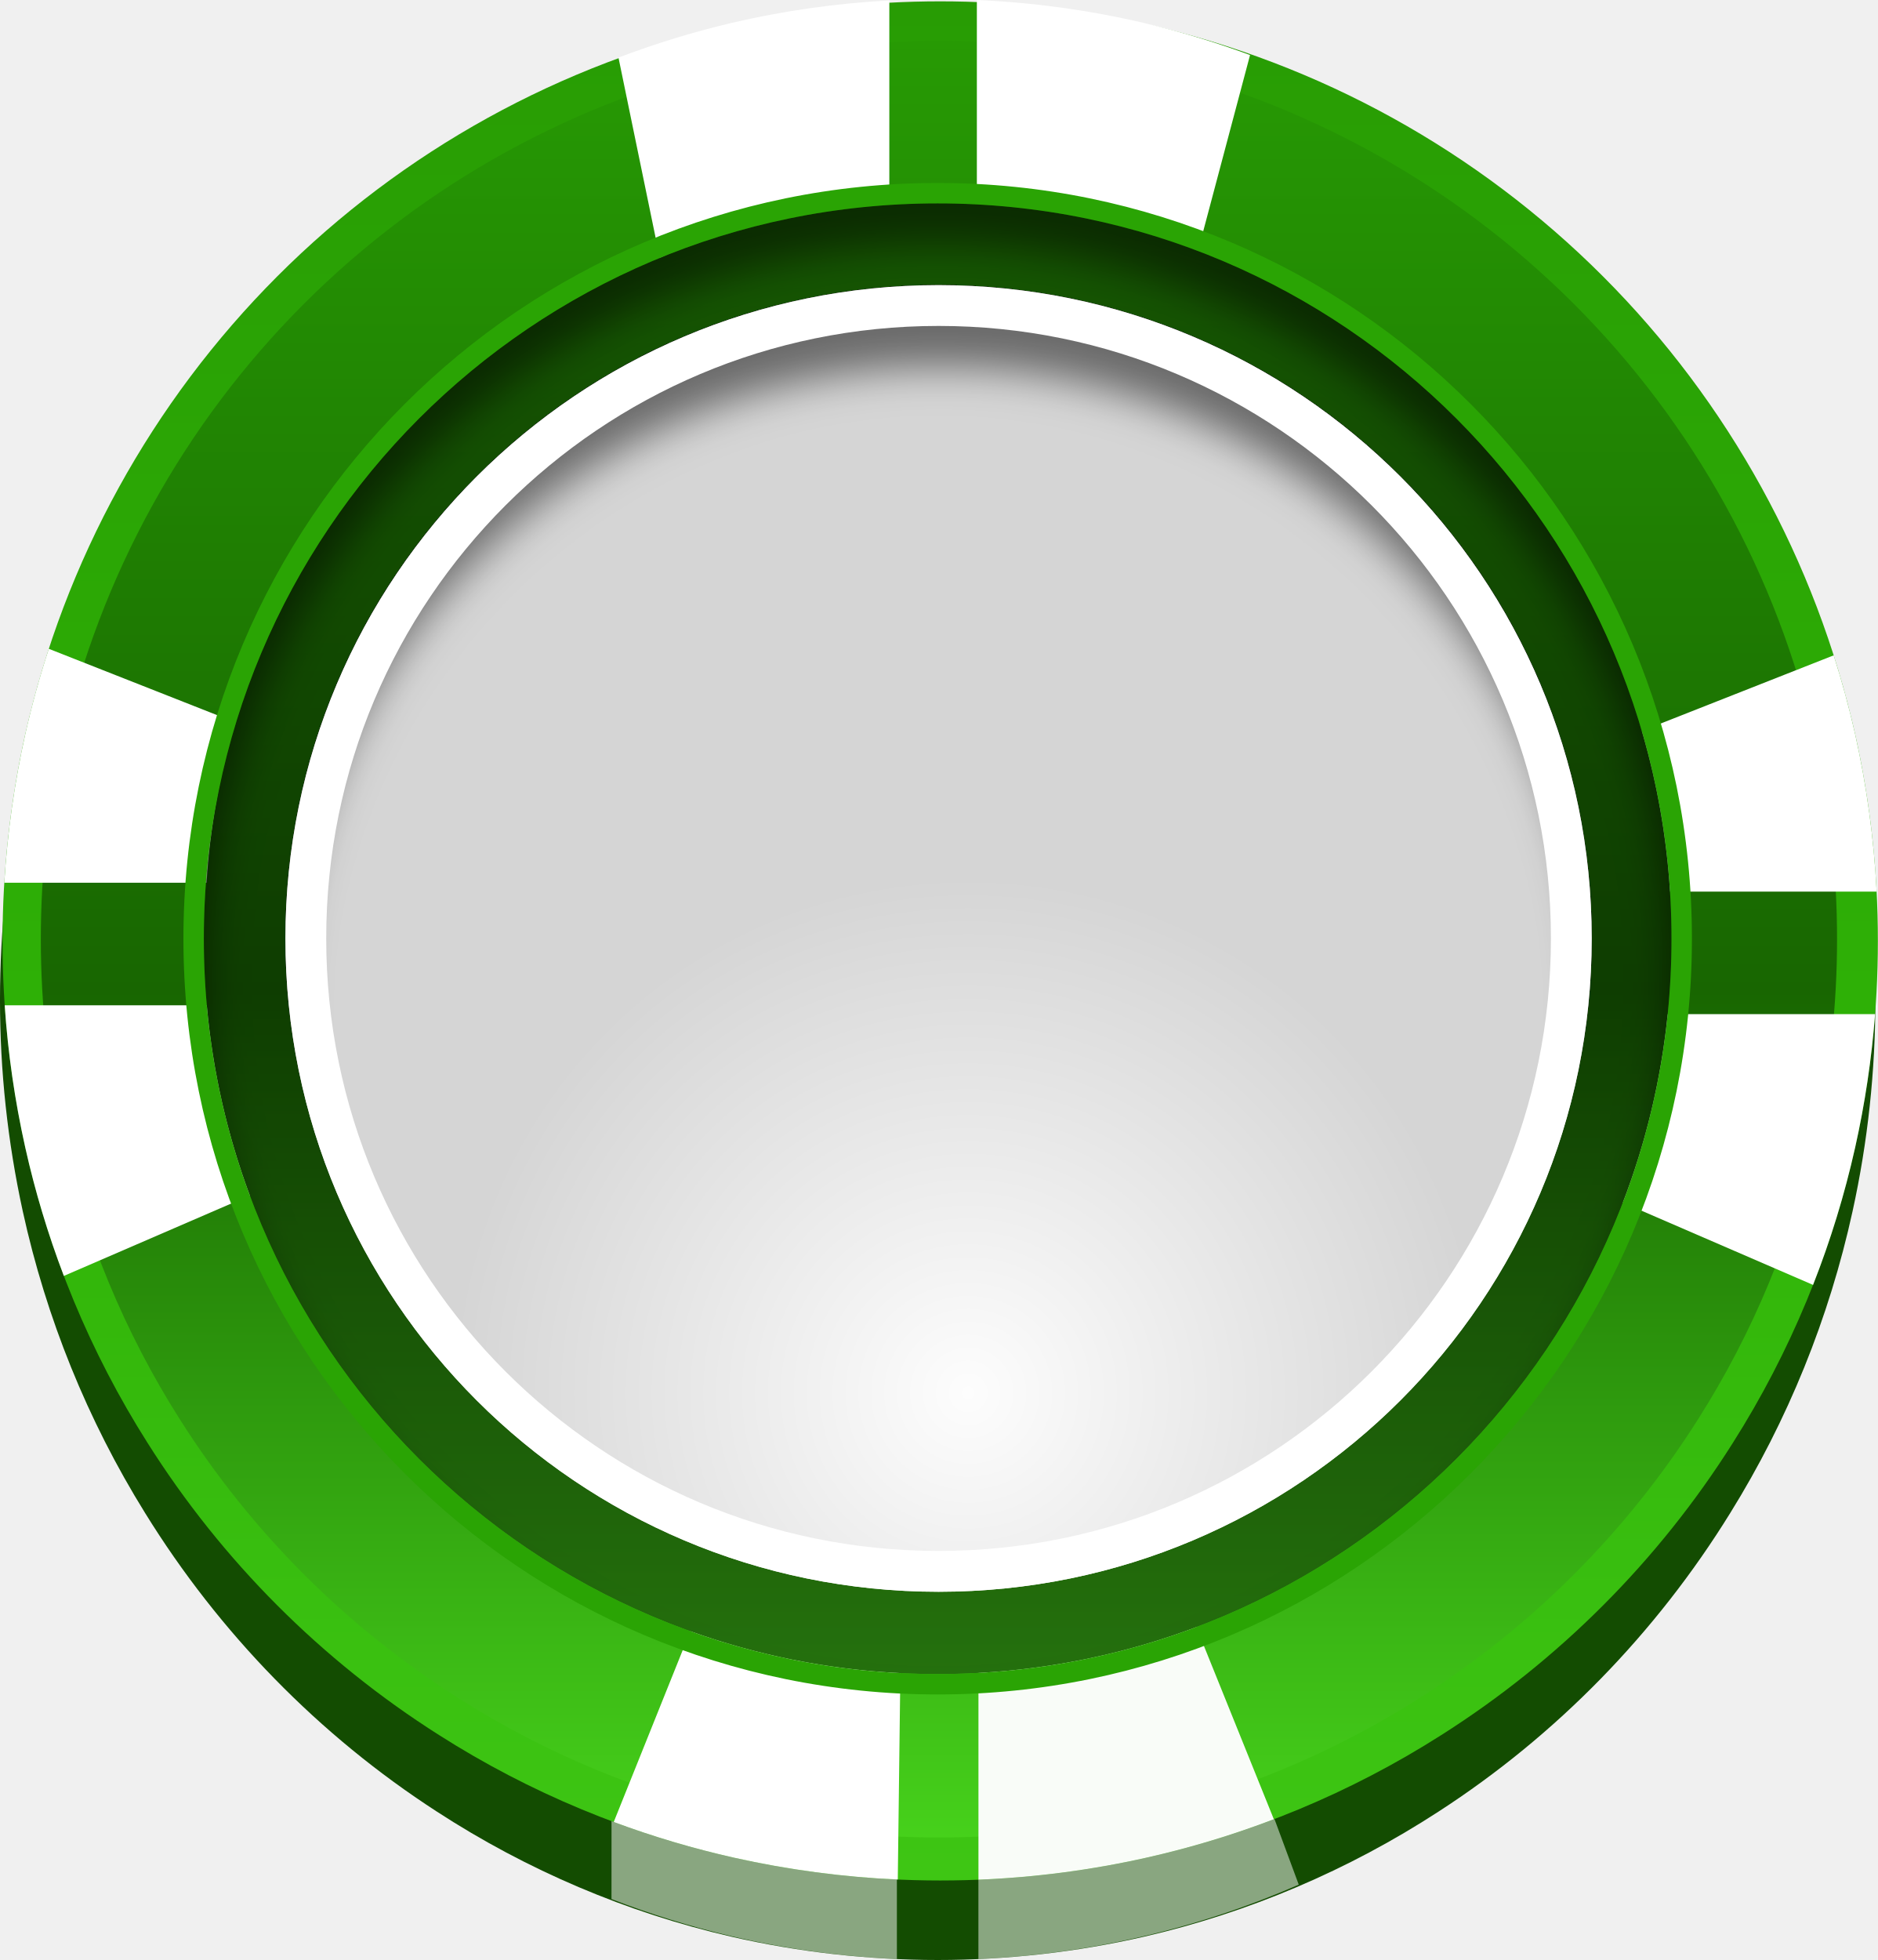
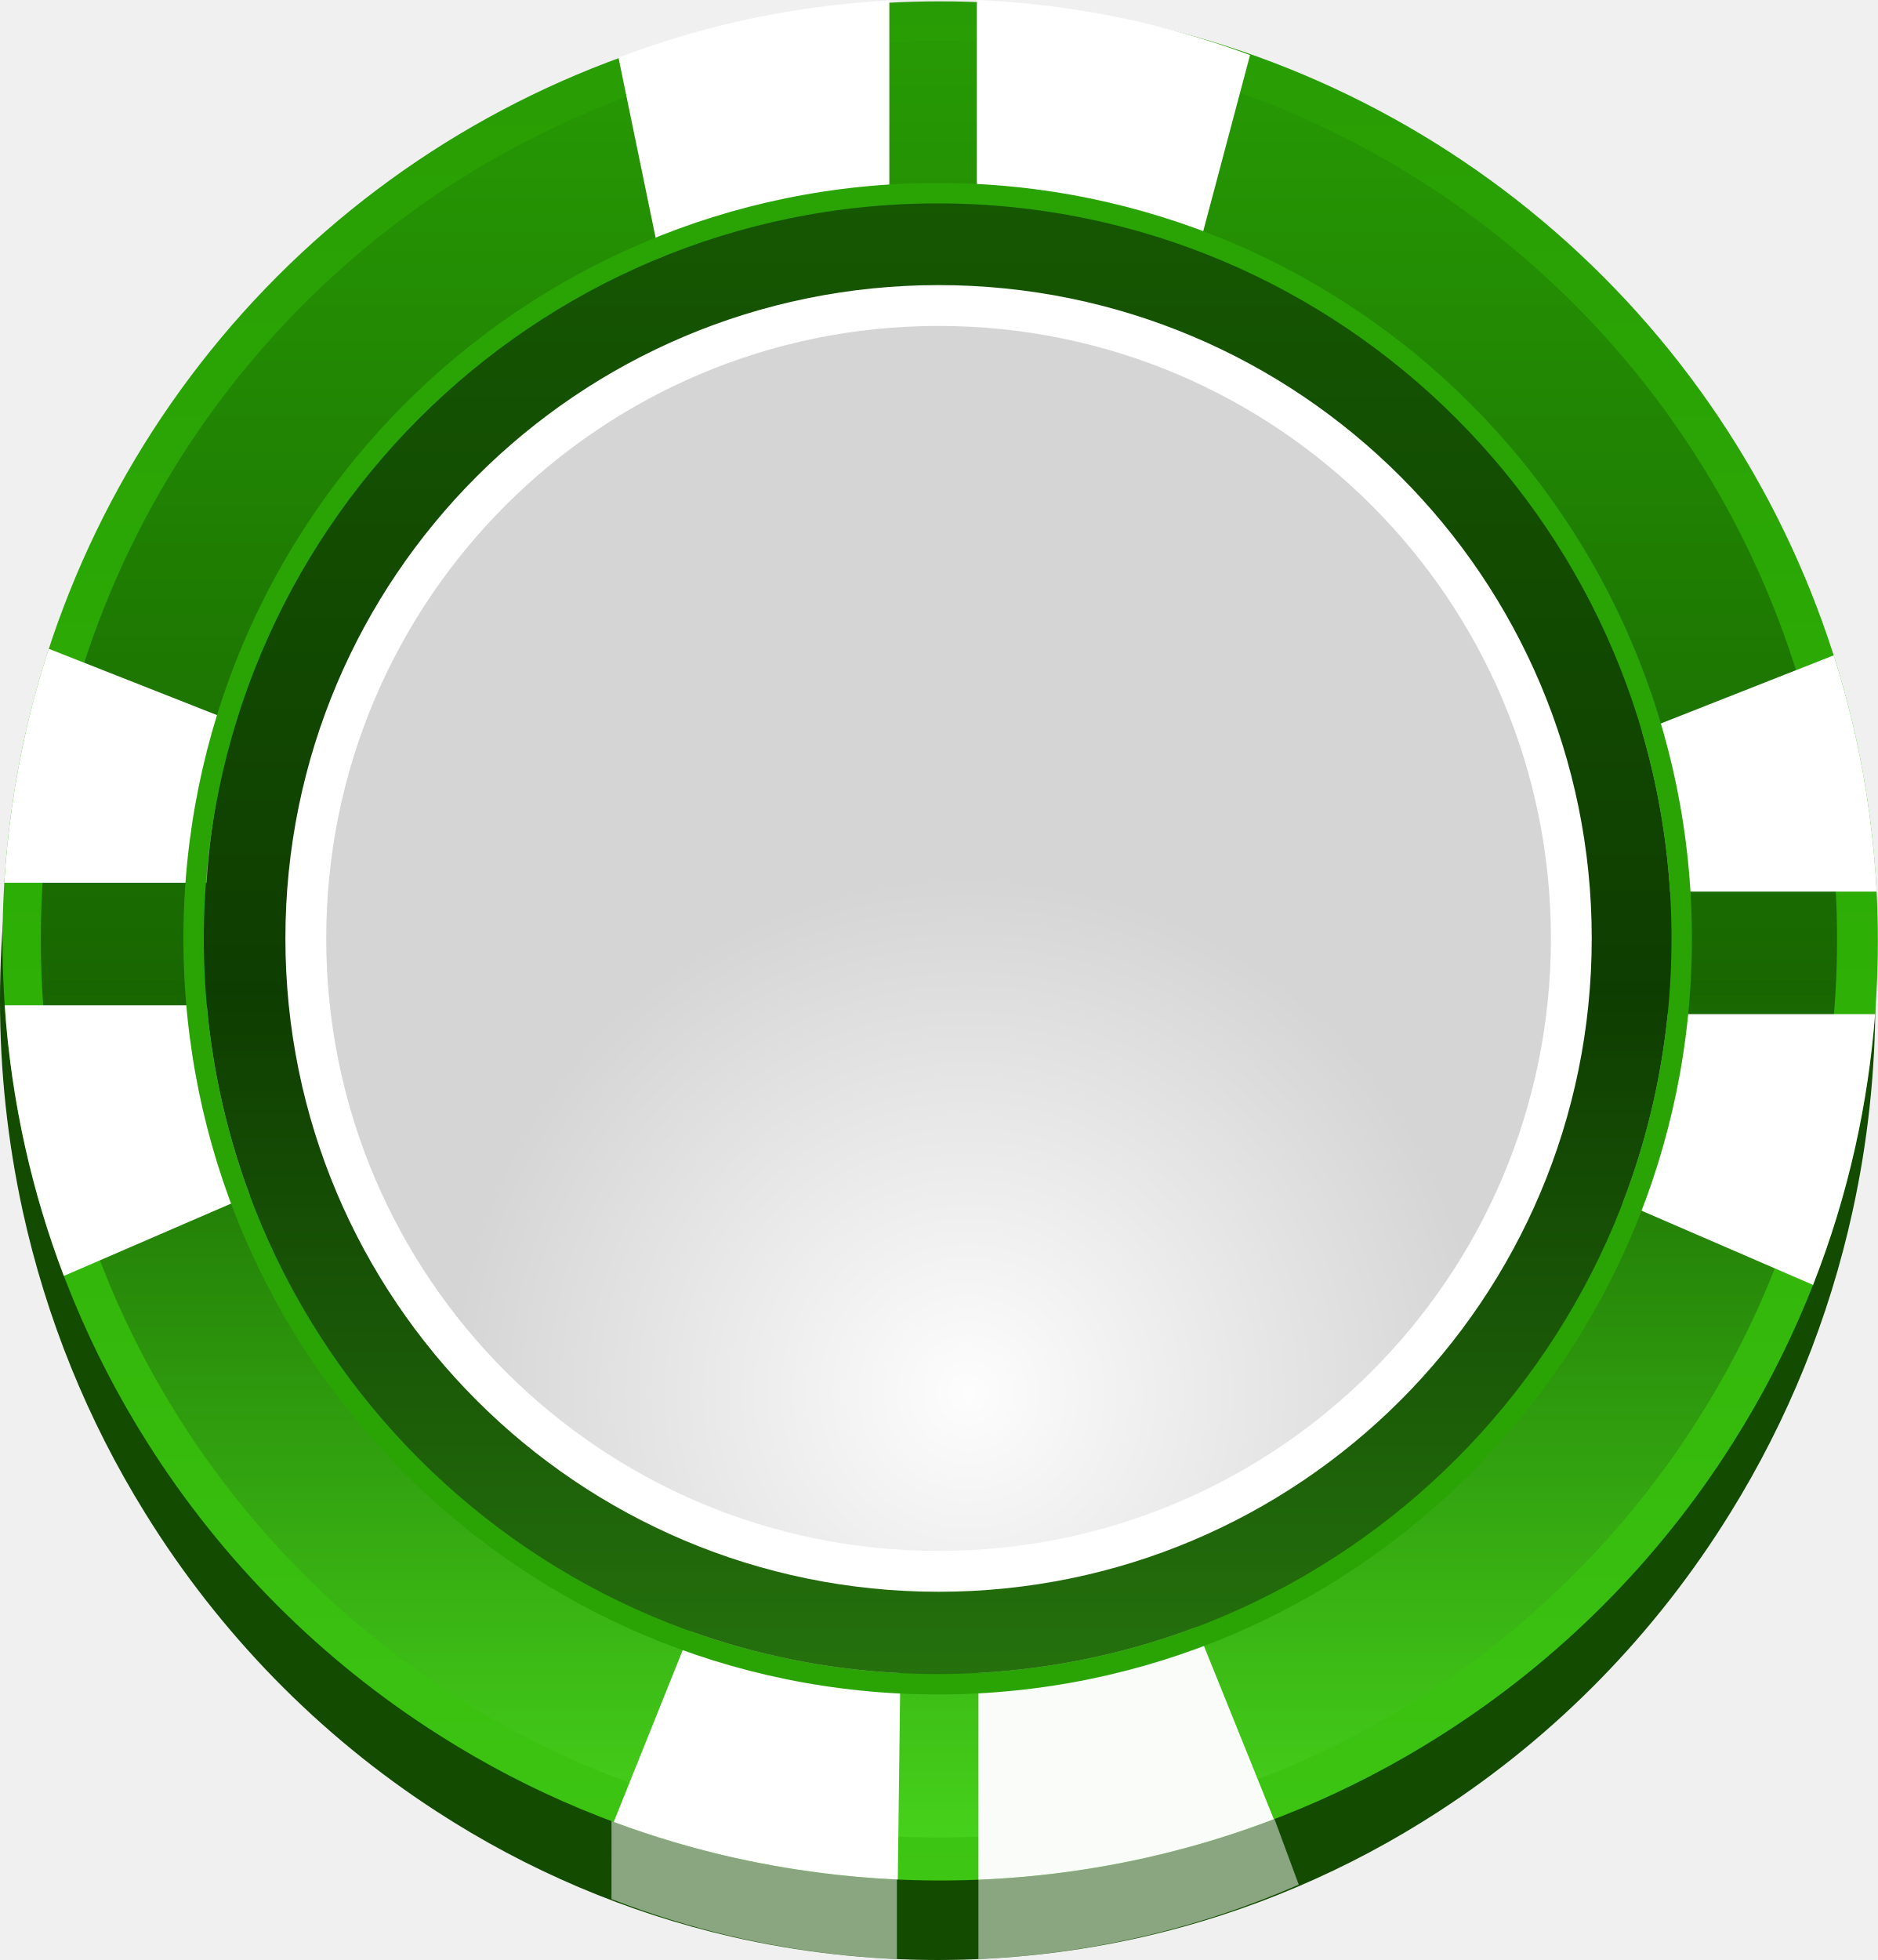
<svg xmlns="http://www.w3.org/2000/svg" width="46" height="48" viewBox="0 0 46 48" fill="none">
  <path d="M45.938 24.49C45.94 26.229 45.753 27.963 45.381 29.66C44.807 32.282 43.793 34.783 42.385 37.051C40.563 40 38.123 42.498 35.242 44.363C33.026 45.804 30.583 46.842 28.021 47.43C24.694 48.19 21.244 48.19 17.918 47.43C15.356 46.842 12.913 45.804 10.697 44.363C7.816 42.498 5.376 40 3.553 37.051C2.145 34.783 1.131 32.282 0.557 29.66C-0.186 26.254 -0.186 22.722 0.557 19.316C1.516 14.979 3.656 11.008 6.728 7.864C9.801 4.72 13.68 2.531 17.918 1.55C21.244 0.79 24.694 0.79 28.021 1.55C32.258 2.532 36.137 4.721 39.209 7.865C42.281 11.009 44.421 14.979 45.381 19.316C45.753 21.014 45.94 22.749 45.938 24.49Z" fill="#134C01" />
  <path d="M46 23.043C46.001 24.745 45.814 26.442 45.443 28.103C44.869 30.669 43.855 33.117 42.447 35.337C40.624 38.223 38.184 40.667 35.303 42.493C33.087 43.904 30.644 44.919 28.082 45.494C24.756 46.239 21.306 46.239 17.979 45.494C15.417 44.919 12.974 43.904 10.758 42.493C7.877 40.667 5.437 38.223 3.615 35.337C2.207 33.117 1.193 30.669 0.619 28.103C-0.124 24.769 -0.124 21.312 0.619 17.979C1.578 13.734 3.717 9.848 6.79 6.77C9.862 3.693 13.742 1.551 17.979 0.591C21.306 -0.153 24.756 -0.153 28.082 0.591C32.319 1.552 36.198 3.695 39.27 6.772C42.343 9.849 44.483 13.734 45.443 17.979C45.815 19.641 46.001 21.339 46 23.043Z" fill="url(#paint0_linear)" />
  <path d="M45 23C45.001 24.628 44.822 26.25 44.466 27.838C43.916 30.292 42.945 32.632 41.597 34.755C39.851 37.514 37.514 39.851 34.755 41.597C32.632 42.945 30.292 43.916 27.838 44.466C24.652 45.178 21.348 45.178 18.162 44.466C15.708 43.916 13.368 42.945 11.245 41.597C8.486 39.851 6.149 37.514 4.403 34.755C3.055 32.632 2.084 30.292 1.534 27.838C0.822 24.651 0.822 21.346 1.534 18.158C2.452 14.1 4.502 10.384 7.444 7.442C10.387 4.5 14.103 2.451 18.162 1.534C21.348 0.822 24.652 0.822 27.838 1.534C31.896 2.452 35.612 4.501 38.554 7.443C41.497 10.385 43.547 14.1 44.466 18.158C44.822 19.747 45.001 21.371 45 23Z" fill="url(#paint1_linear)" />
  <path fill-rule="evenodd" clip-rule="evenodd" d="M23.967 46.033V47.977C25.328 47.916 26.684 47.73 28.02 47.417C29.32 47.113 30.59 46.69 31.814 46.155L31.219 44.548C30.199 44.938 29.151 45.254 28.082 45.494C26.725 45.798 25.348 45.978 23.967 46.033Z" fill="white" fill-opacity="0.5" />
  <path fill-rule="evenodd" clip-rule="evenodd" d="M14.98 44.6L14.979 46.508C15.937 46.879 16.918 47.183 17.918 47.418C19.254 47.73 20.61 47.916 21.97 47.977V46.028C20.631 45.967 19.296 45.789 17.979 45.494C16.958 45.265 15.956 44.966 14.98 44.6Z" fill="white" fill-opacity="0.5" />
  <path fill-rule="evenodd" clip-rule="evenodd" d="M44.918 16.049C45.12 16.683 45.296 17.326 45.443 17.979C45.727 19.247 45.903 20.538 45.97 21.835H40.909C40.823 20.477 40.587 19.161 40.218 17.901L44.918 16.049Z" fill="white" />
  <path fill-rule="evenodd" clip-rule="evenodd" d="M39.753 29.452C40.313 27.995 40.688 26.447 40.852 24.836H45.932C45.847 25.934 45.684 27.026 45.443 28.103C45.186 29.251 44.841 30.376 44.412 31.467L39.753 29.452Z" fill="white" />
  <path fill-rule="evenodd" clip-rule="evenodd" d="M23.929 0C25.302 0.06 26.671 0.247 28.02 0.562C28.904 0.771 29.773 1.034 30.621 1.348L29.352 6.121C27.653 5.364 25.83 4.9 23.929 4.782V0Z" fill="white" />
  <path fill-rule="evenodd" clip-rule="evenodd" d="M21.785 0.011V4.798C19.806 4.949 17.915 5.475 16.162 6.317L15.15 1.41C16.052 1.068 16.976 0.784 17.918 0.562C19.194 0.264 20.487 0.08 21.785 0.011Z" fill="white" />
  <path fill-rule="evenodd" clip-rule="evenodd" d="M5.066 24.619C5.211 26.244 5.572 27.806 6.12 29.277L1.564 31.247C1.175 30.225 0.858 29.174 0.619 28.103C0.362 26.953 0.194 25.788 0.115 24.619H5.066Z" fill="white" />
  <path fill-rule="evenodd" clip-rule="evenodd" d="M0.105 21.618C0.18 20.397 0.351 19.18 0.619 17.979C0.778 17.271 0.971 16.574 1.195 15.889L5.751 17.684C5.382 18.944 5.146 20.261 5.06 21.618H0.105Z" fill="white" />
  <path fill-rule="evenodd" clip-rule="evenodd" d="M23.968 40.97C25.837 40.867 27.631 40.478 29.305 39.847L31.204 44.553C30.189 44.941 29.146 45.255 28.082 45.494C26.726 45.798 25.349 45.978 23.968 46.033V40.97Z" fill="#F9FCF8" />
  <path fill-rule="evenodd" clip-rule="evenodd" d="M16.91 39.948C18.53 40.529 20.258 40.884 22.055 40.974L21.992 46.029C20.646 45.969 19.303 45.79 17.98 45.494C16.977 45.269 15.993 44.977 15.034 44.62L16.91 39.948Z" fill="white" />
-   <g filter="url(#filter0_i)">
-     <path d="M22.969 40.997C32.897 40.997 40.945 32.935 40.945 22.989C40.945 13.044 32.897 4.981 22.969 4.981C13.041 4.981 4.993 13.044 4.993 22.989C4.993 32.935 13.041 40.997 22.969 40.997Z" fill="black" fill-opacity="0.4" />
-   </g>
-   <path d="M22.969 41.247C33.036 41.247 41.195 33.072 41.195 22.989C41.195 12.906 33.036 4.731 22.969 4.731C12.903 4.731 4.743 12.906 4.743 22.989C4.743 33.072 12.903 41.247 22.969 41.247Z" stroke="#2AA404" stroke-width="0.5" />
-   <g filter="url(#filter1_i)">
-     <path d="M22.991 38.982C31.827 38.982 38.991 31.819 38.991 22.982C38.991 14.146 31.827 6.982 22.991 6.982C14.154 6.982 6.991 14.146 6.991 22.982C6.991 31.819 14.154 38.982 22.991 38.982Z" fill="url(#paint2_radial)" />
-   </g>
-   <path d="M38.491 22.982C38.491 31.543 31.551 38.482 22.991 38.482C14.43 38.482 7.491 31.543 7.491 22.982C7.491 14.422 14.43 7.482 22.991 7.482C31.551 7.482 38.491 14.422 38.491 22.982Z" stroke="white" />
+   <path d="M22.969 41.247C33.036 41.247 41.195 33.072 41.195 22.989C41.195 12.906 33.036 4.731 22.969 4.731C12.903 4.731 4.743 12.906 4.743 22.989C4.743 33.072 12.903 41.247 22.969 41.247Z" fill="black" fill-opacity="0.4" stroke="#2AA404" stroke-width="0.5" />
+   <path d="M38.491 22.982C38.491 31.543 31.551 38.482 22.991 38.482C14.43 38.482 7.491 31.543 7.491 22.982C7.491 14.422 14.43 7.482 22.991 7.482C31.551 7.482 38.491 14.422 38.491 22.982Z" fill="url(#paint2_radial)" stroke="white" />
  <defs>
-     <filter id="filter0_i" x="4.493" y="4.481" width="36.952" height="38.016" filterUnits="userSpaceOnUse" color-interpolation-filters="sRGB">
-       <feFlood flood-opacity="0" result="BackgroundImageFix" />
-       <feBlend mode="normal" in="SourceGraphic" in2="BackgroundImageFix" result="shape" />
-       <feColorMatrix in="SourceAlpha" type="matrix" values="0 0 0 0 0 0 0 0 0 0 0 0 0 0 0 0 0 0 127 0" result="hardAlpha" />
-       <feOffset dy="1" />
-       <feGaussianBlur stdDeviation="0.5" />
-       <feComposite in2="hardAlpha" operator="arithmetic" k2="-1" k3="1" />
-       <feColorMatrix type="matrix" values="0 0 0 0 0 0 0 0 0 0 0 0 0 0 0 0 0 0 0.5 0" />
-       <feBlend mode="normal" in2="shape" result="effect1_innerShadow" />
-     </filter>
-     <filter id="filter1_i" x="6.991" y="6.982" width="32" height="33" filterUnits="userSpaceOnUse" color-interpolation-filters="sRGB">
-       <feFlood flood-opacity="0" result="BackgroundImageFix" />
-       <feBlend mode="normal" in="SourceGraphic" in2="BackgroundImageFix" result="shape" />
-       <feColorMatrix in="SourceAlpha" type="matrix" values="0 0 0 0 0 0 0 0 0 0 0 0 0 0 0 0 0 0 127 0" result="hardAlpha" />
-       <feOffset dy="2" />
-       <feGaussianBlur stdDeviation="0.5" />
-       <feComposite in2="hardAlpha" operator="arithmetic" k2="-1" k3="1" />
-       <feColorMatrix type="matrix" values="0 0 0 0 0 0 0 0 0 0 0 0 0 0 0 0 0 0 0.5 0" />
-       <feBlend mode="normal" in2="shape" result="effect1_innerShadow" />
-     </filter>
    <linearGradient id="paint0_linear" x1="23.031" y1="0.033" x2="23.031" y2="46.053" gradientUnits="userSpaceOnUse">
      <stop stop-color="#289C04" />
      <stop offset="0.529" stop-color="#2EB006" />
      <stop offset="1" stop-color="#3EC614" />
    </linearGradient>
    <linearGradient id="paint1_linear" x1="23" y1="1" x2="23" y2="45" gradientUnits="userSpaceOnUse">
      <stop stop-color="#279A04" />
      <stop offset="0.529" stop-color="#186601" />
      <stop offset="1" stop-color="#46D11B" />
    </linearGradient>
    <radialGradient id="paint2_radial" cx="0" cy="0" r="1" gradientUnits="userSpaceOnUse" gradientTransform="translate(23.7151 34.0853) rotate(90) scale(15.3089)">
      <stop stop-color="#FDFDFD" />
      <stop offset="0.825" stop-color="#D5D5D5" />
    </radialGradient>
  </defs>
</svg>
